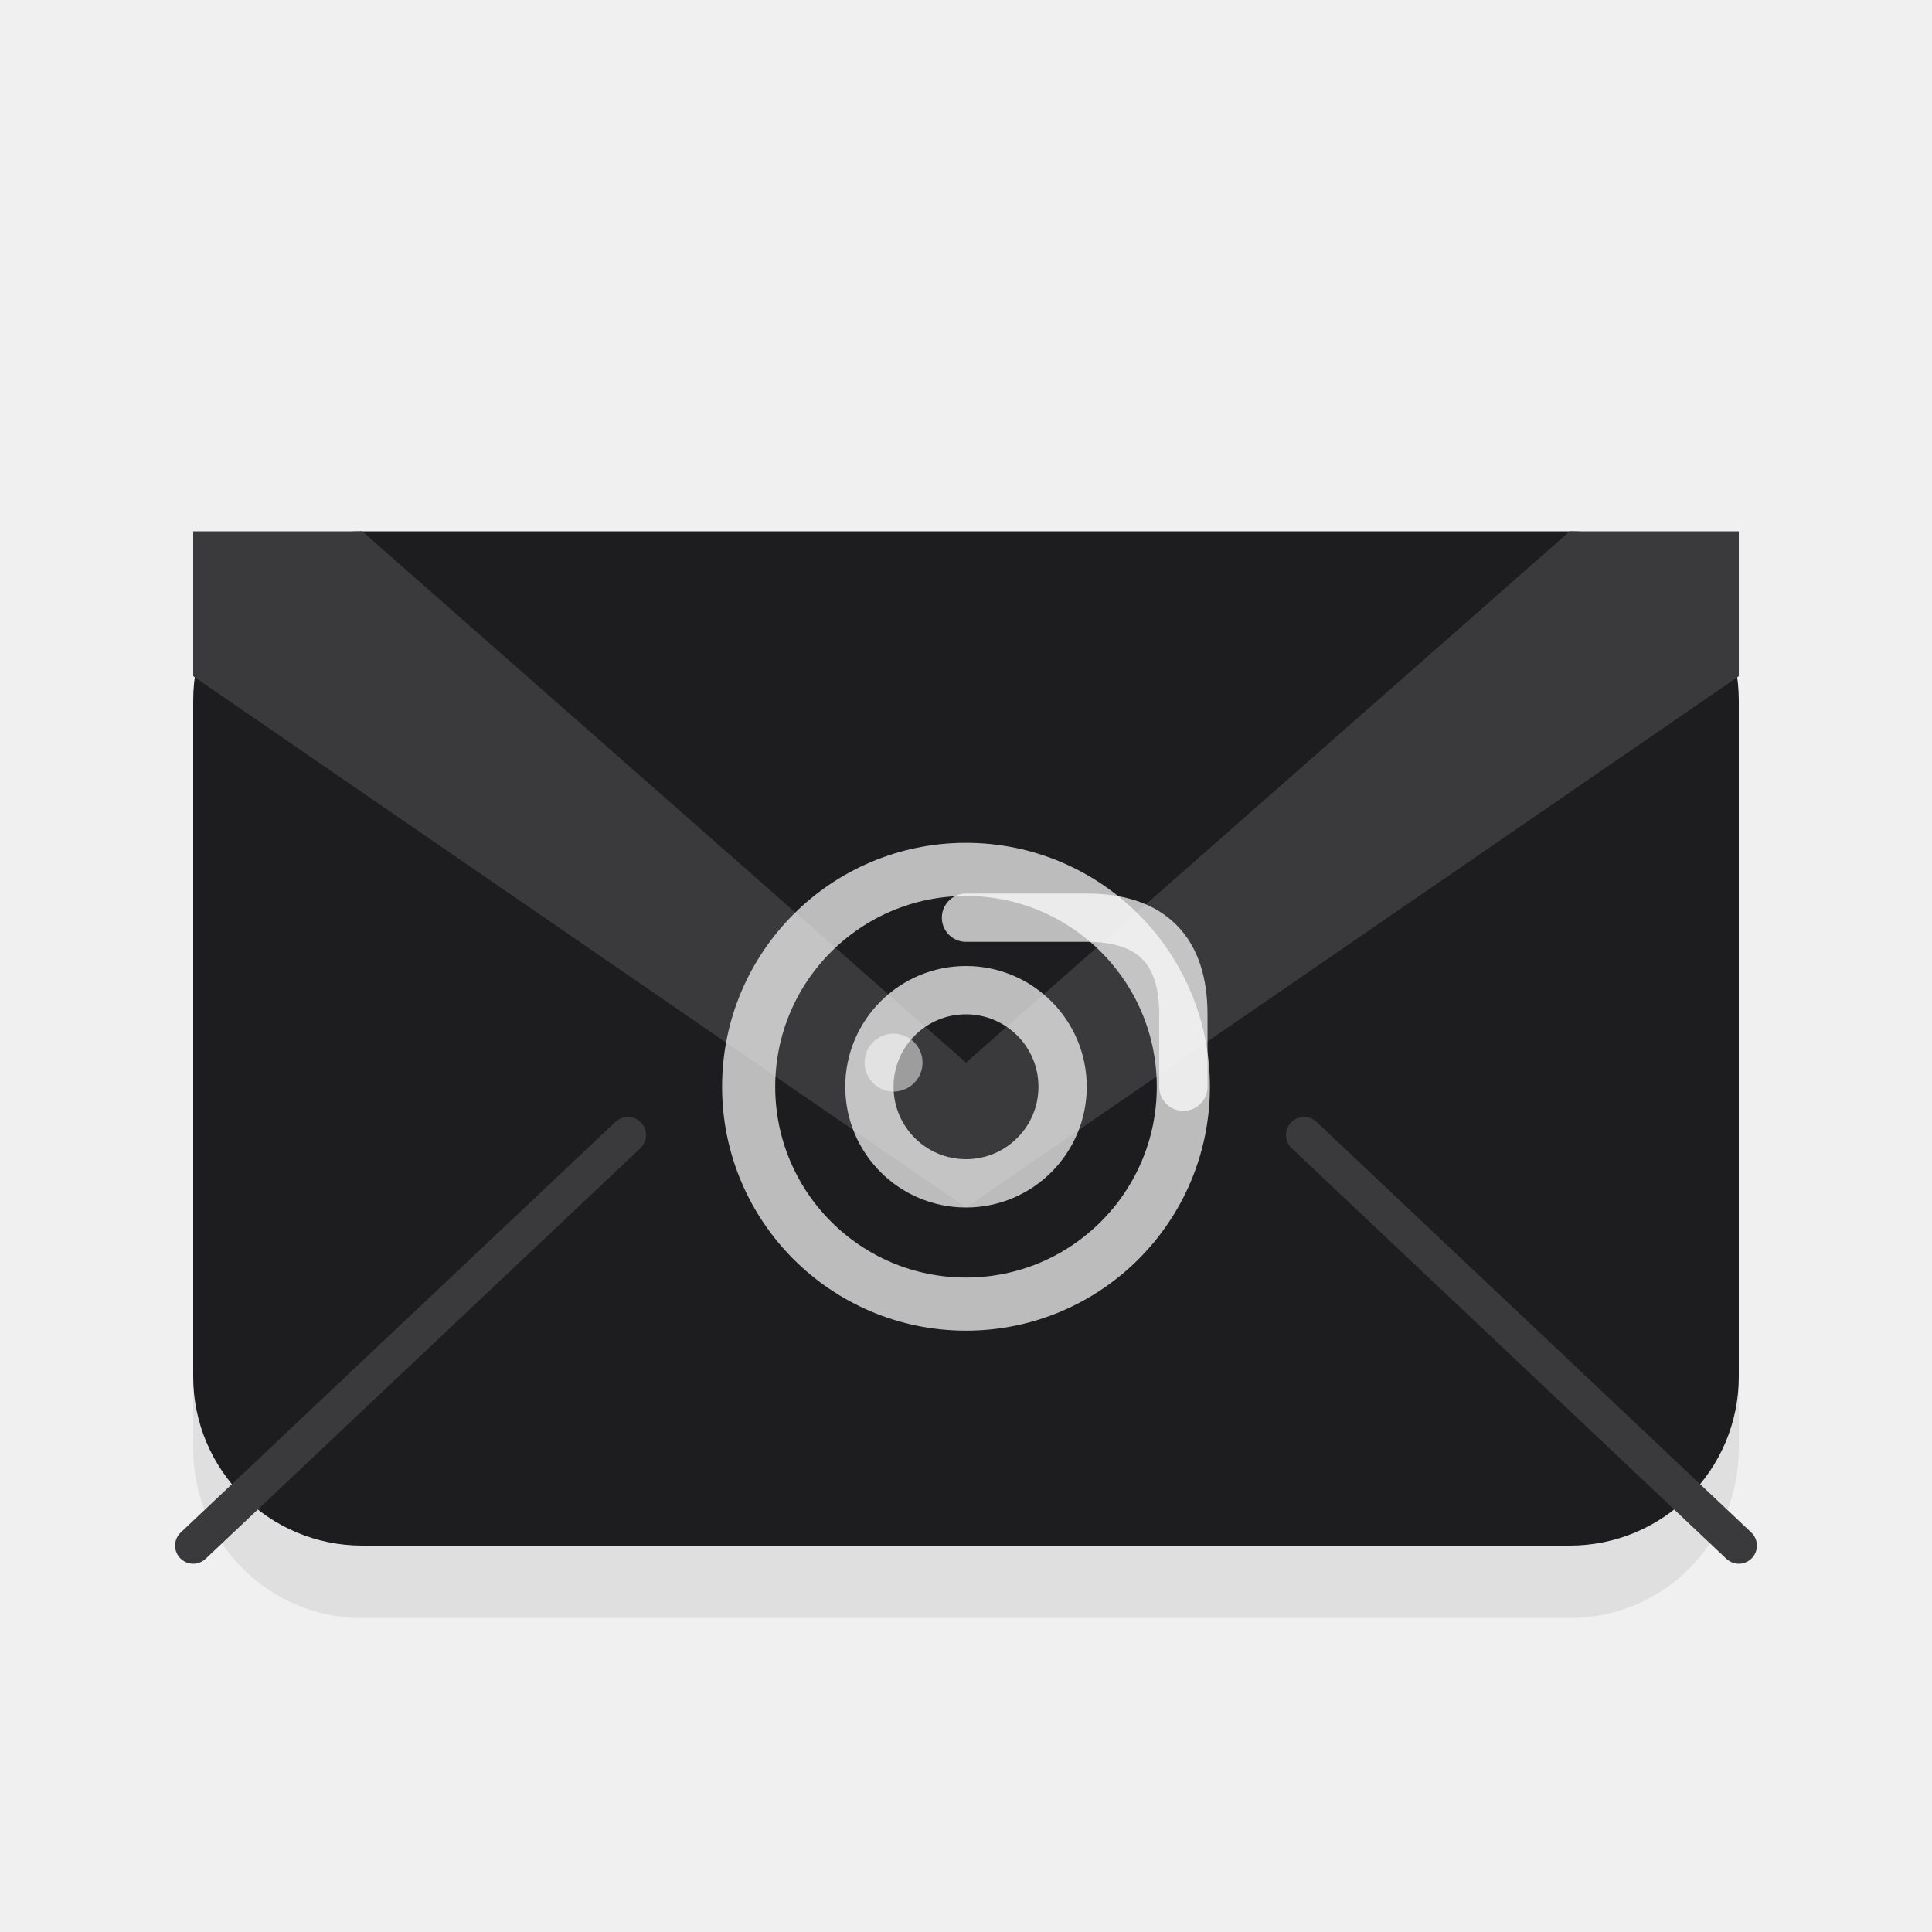
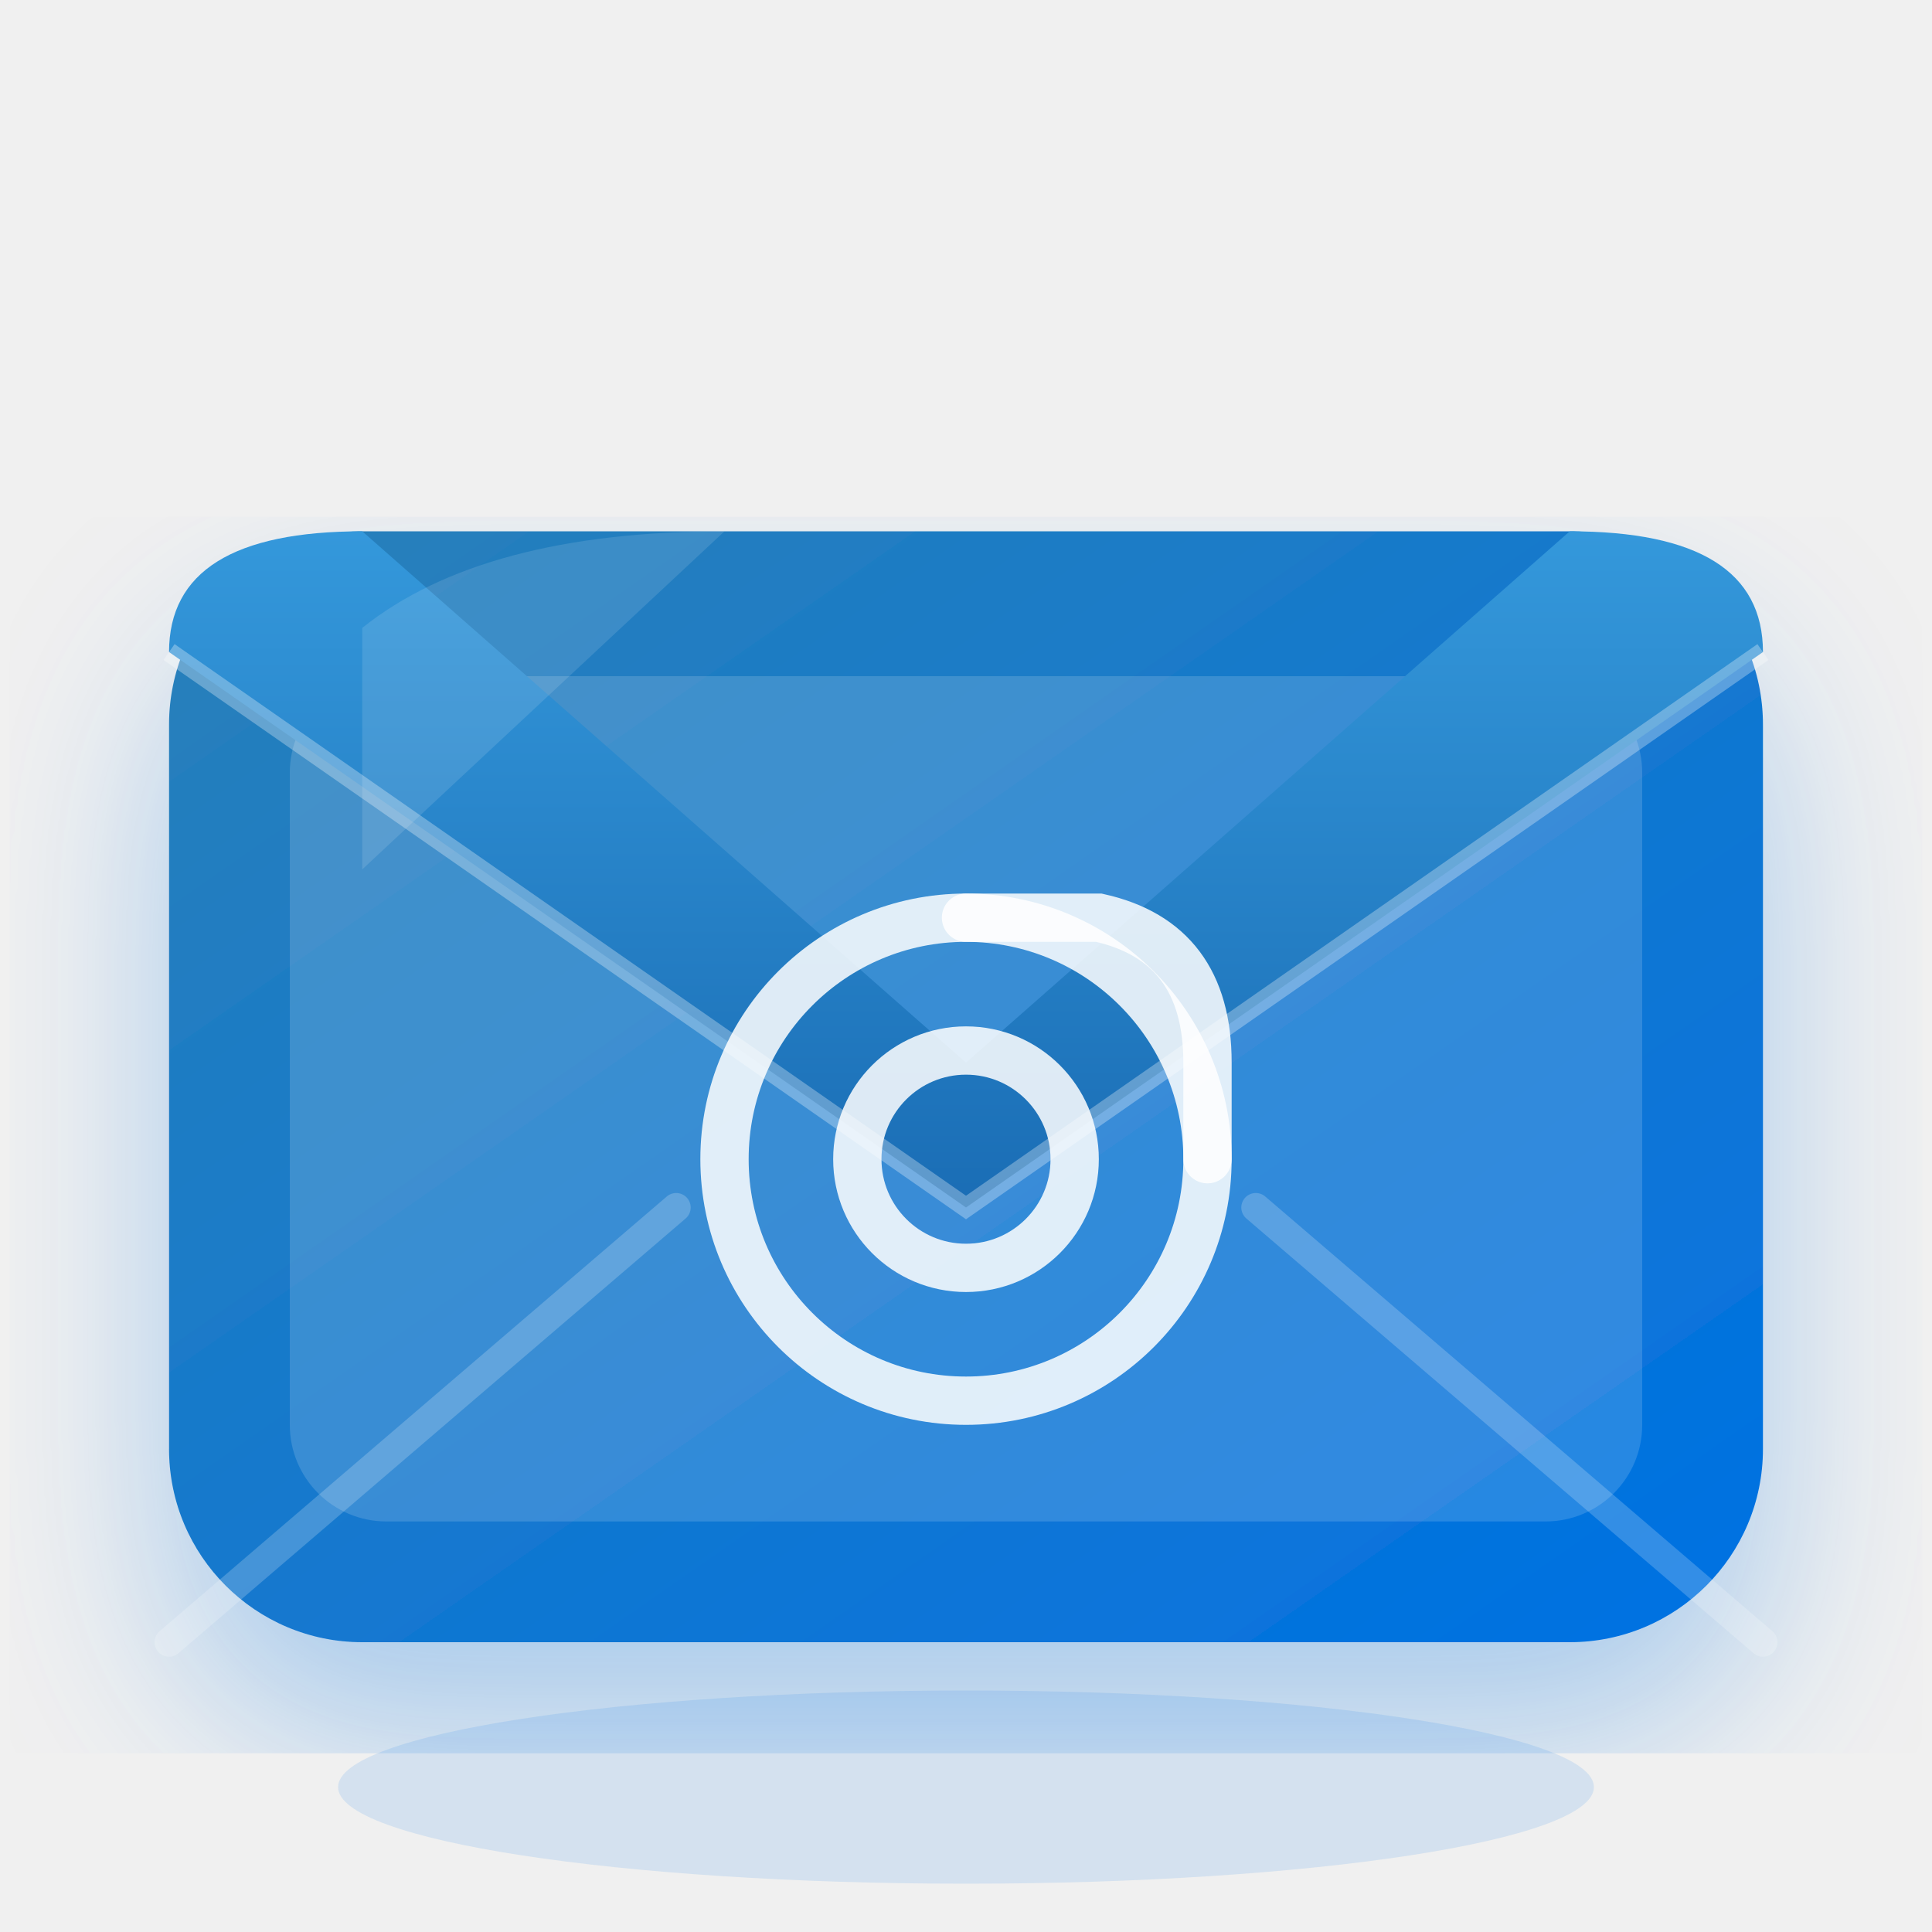
<svg xmlns="http://www.w3.org/2000/svg" viewBox="0 0 80 80">
-   <rect x="8" y="22" width="64" height="42" rx="7" fill="#1d1d1f" opacity="0.08" transform="translate(0 3)" />
-   <rect x="8" y="22" width="64" height="42" rx="7" fill="#1d1d1f" />
-   <path d="M8 28 L40 50 L72 28 L72 22 Q72 22 65 22 L40 44 L15 22 Q8 22 8 22 Z" fill="#3a3a3c" />
-   <path d="M8 64 L26 47" stroke="#3a3a3c" stroke-width="1.5" stroke-linecap="round" />
-   <path d="M72 64 L54 47" stroke="#3a3a3c" stroke-width="1.5" stroke-linecap="round" />
-   <circle cx="40" cy="45" r="9" fill="none" stroke="white" stroke-width="2.2" opacity="0.7" />
-   <circle cx="40" cy="45" r="4" fill="none" stroke="white" stroke-width="2" opacity="0.7" />
-   <path d="M49 45 L49 42 Q49 38 45 38 L40 38" fill="none" stroke="white" stroke-width="2" stroke-linecap="round" opacity="0.7" />
-   <circle cx="37" cy="44" r="1.2" fill="white" opacity="0.5" />
+   <defs>
+     <linearGradient id="envGrad" x1="0%" y1="0%" x2="100%" y2="100%">
+       <stop offset="0%" stop-color="#2980b9" />
+       <stop offset="100%" stop-color="#0071e3" />
+     </linearGradient>
+     <linearGradient id="flapGrad" x1="0%" y1="0%" x2="0%" y2="100%">
+       <stop offset="0%" stop-color="#3498db" />
+       <stop offset="100%" stop-color="#1a6db5" />
+     </linearGradient>
+     <filter id="s">
+       <feDropShadow dx="0" dy="4" stdDeviation="4" flood-color="#0071e3" flood-opacity="0.3" />
+     </filter>
+   </defs>
+   <ellipse cx="40" cy="74" rx="26" ry="4" fill="#0071e3" opacity="0.12" />
+   <rect x="7" y="22" width="66" height="46" rx="8" fill="url(#envGrad)" filter="url(#s)" />
+   <rect x="12" y="28" width="56" height="35" rx="4" fill="white" opacity="0.15" />
+   <path d="M7 68 L28 50" stroke="white" stroke-width="1.2" opacity="0.2" stroke-linecap="round" />
+   <path d="M73 68 L52 50" stroke="white" stroke-width="1.2" opacity="0.2" stroke-linecap="round" />
+   <path d="M7 27 Q7 22 15 22 L40 44 L65 22 Q73 22 73 27 L40 50 Z" fill="url(#flapGrad)" />
+   <path d="M7 27 L40 50 L73 27" fill="none" stroke="white" stroke-width="0.8" opacity="0.3" />
+   <circle cx="40" cy="48" r="10" fill="none" stroke="white" stroke-width="2" opacity="0.85" />
+   <circle cx="40" cy="48" r="4.5" fill="none" stroke="white" stroke-width="2" opacity="0.85" />
+   <path d="M50 48 L50 44 Q50 39 45.5 38 L40 38" fill="none" stroke="white" stroke-width="2" stroke-linecap="round" opacity="0.85" />
+   <path d="M15 26 Q20 22 30 22 L15 36 Z" fill="white" opacity="0.12" />
</svg>
